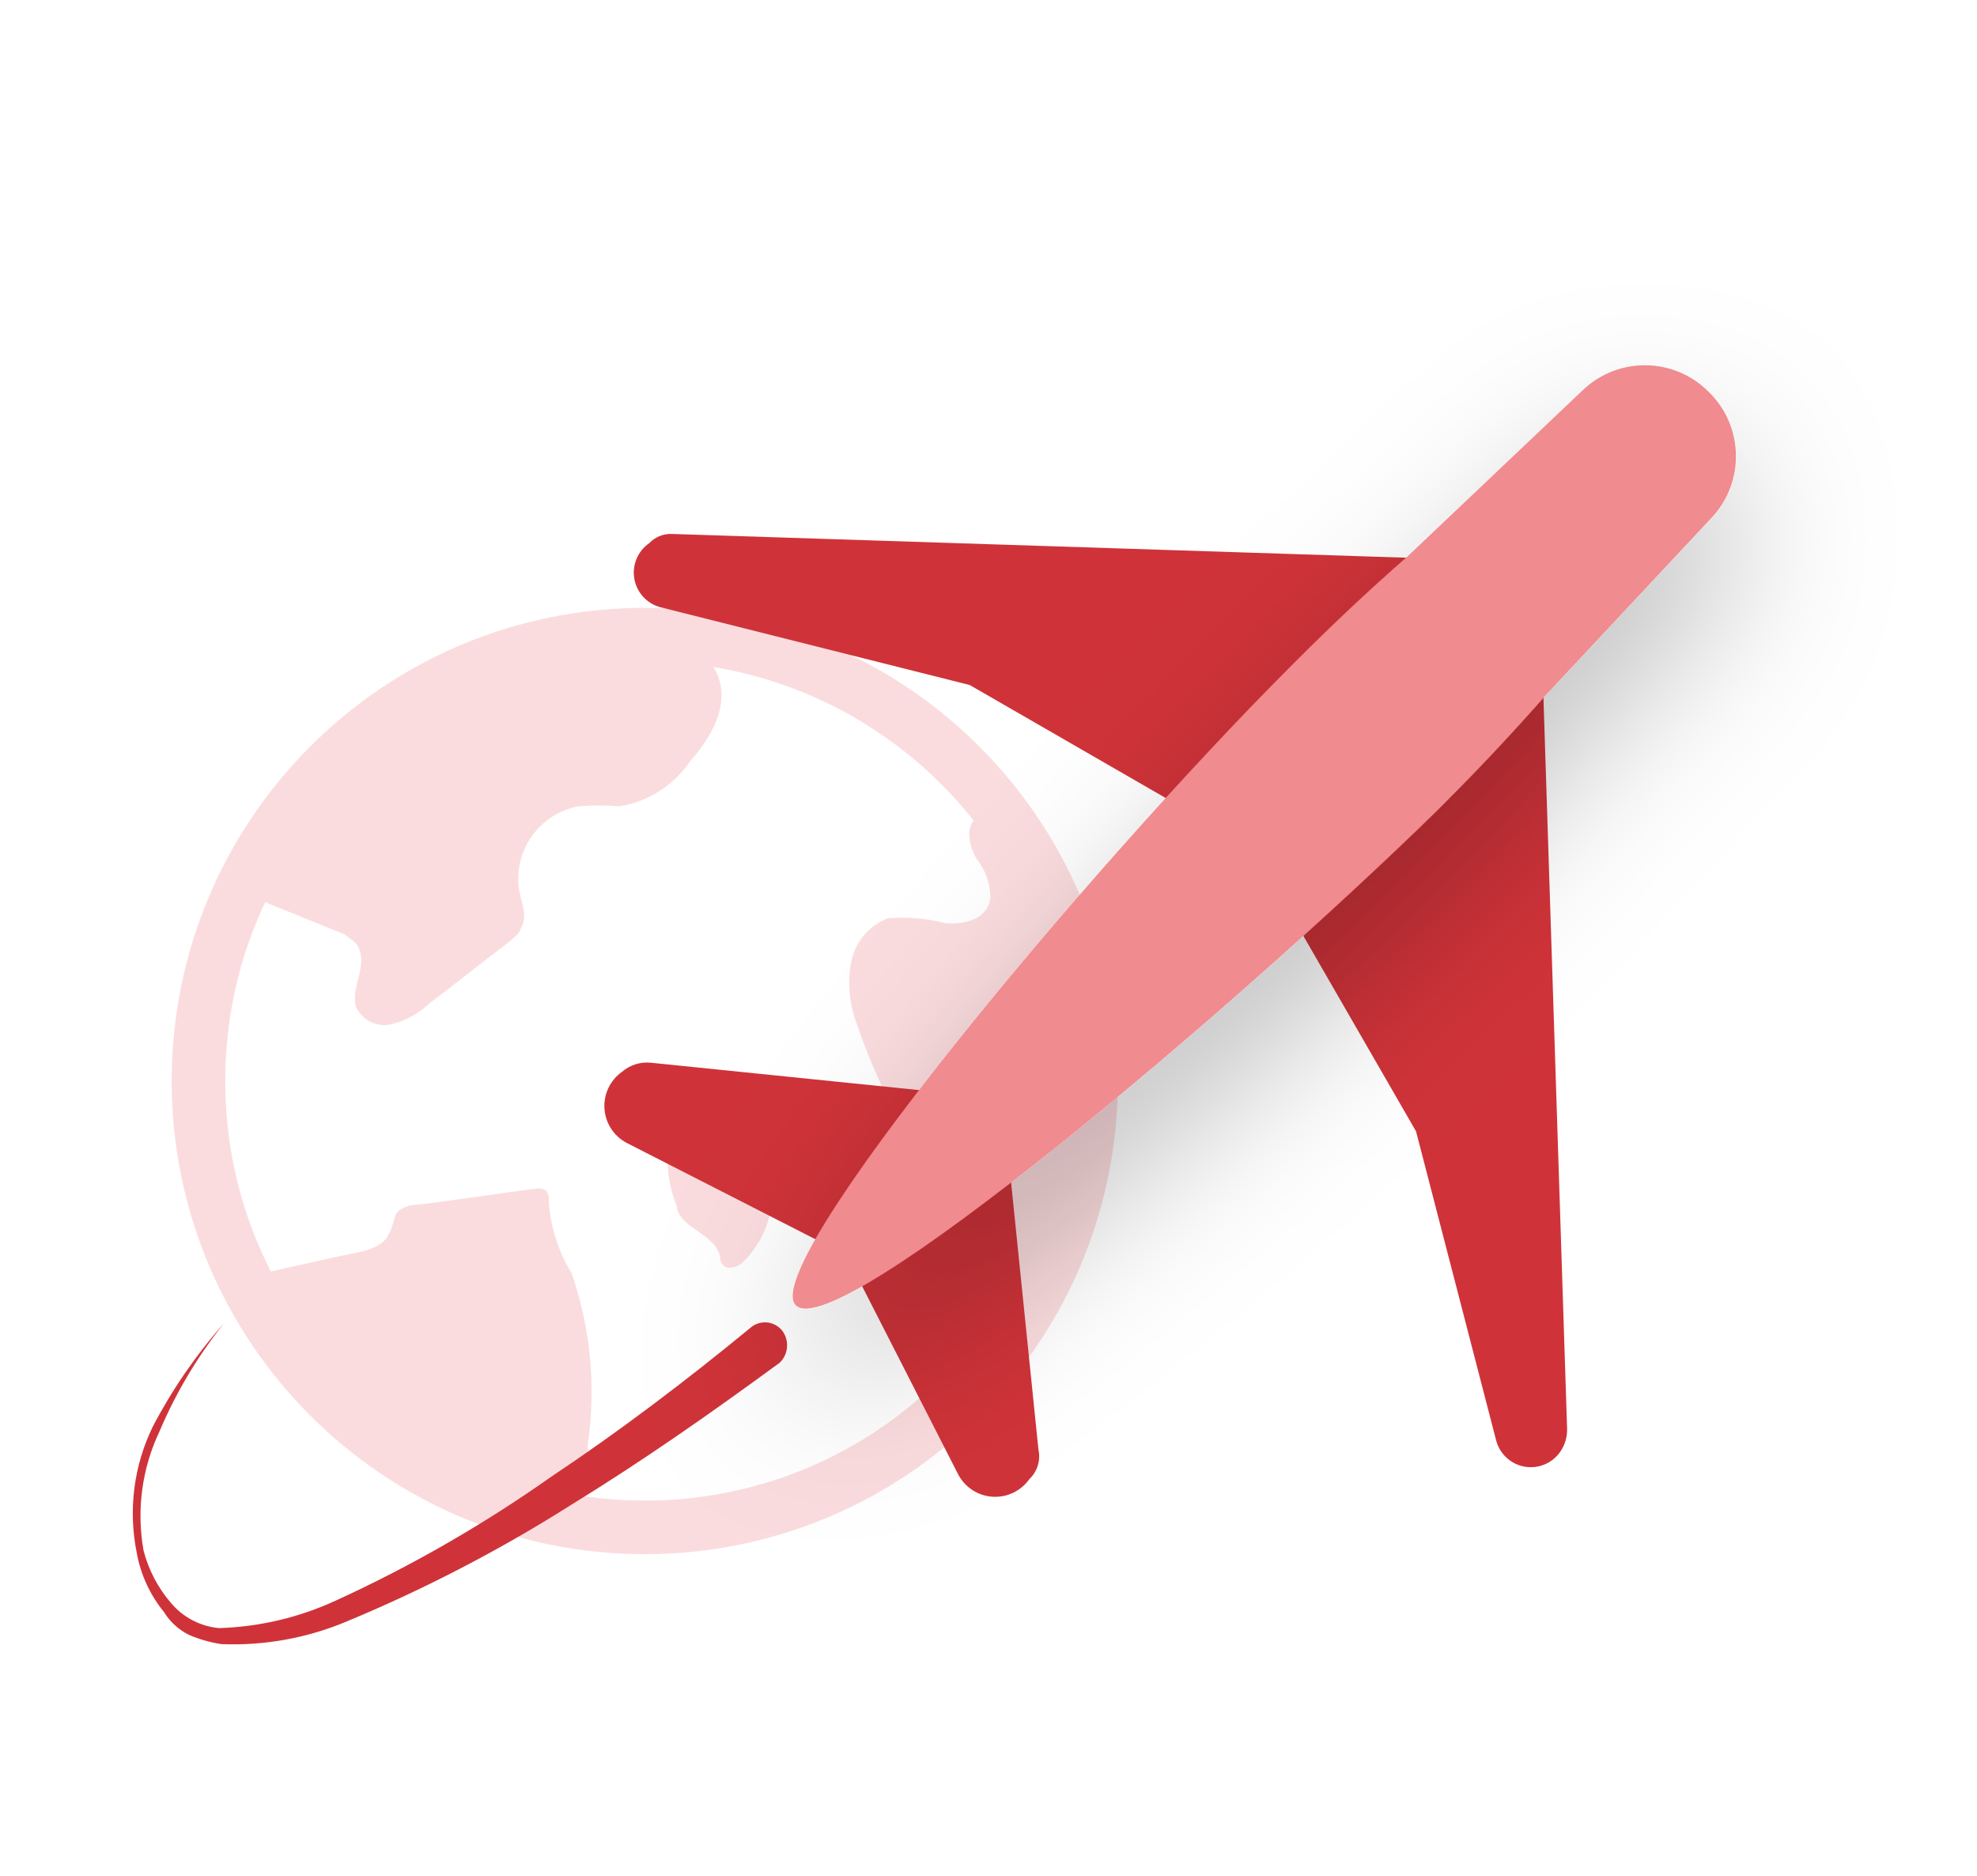
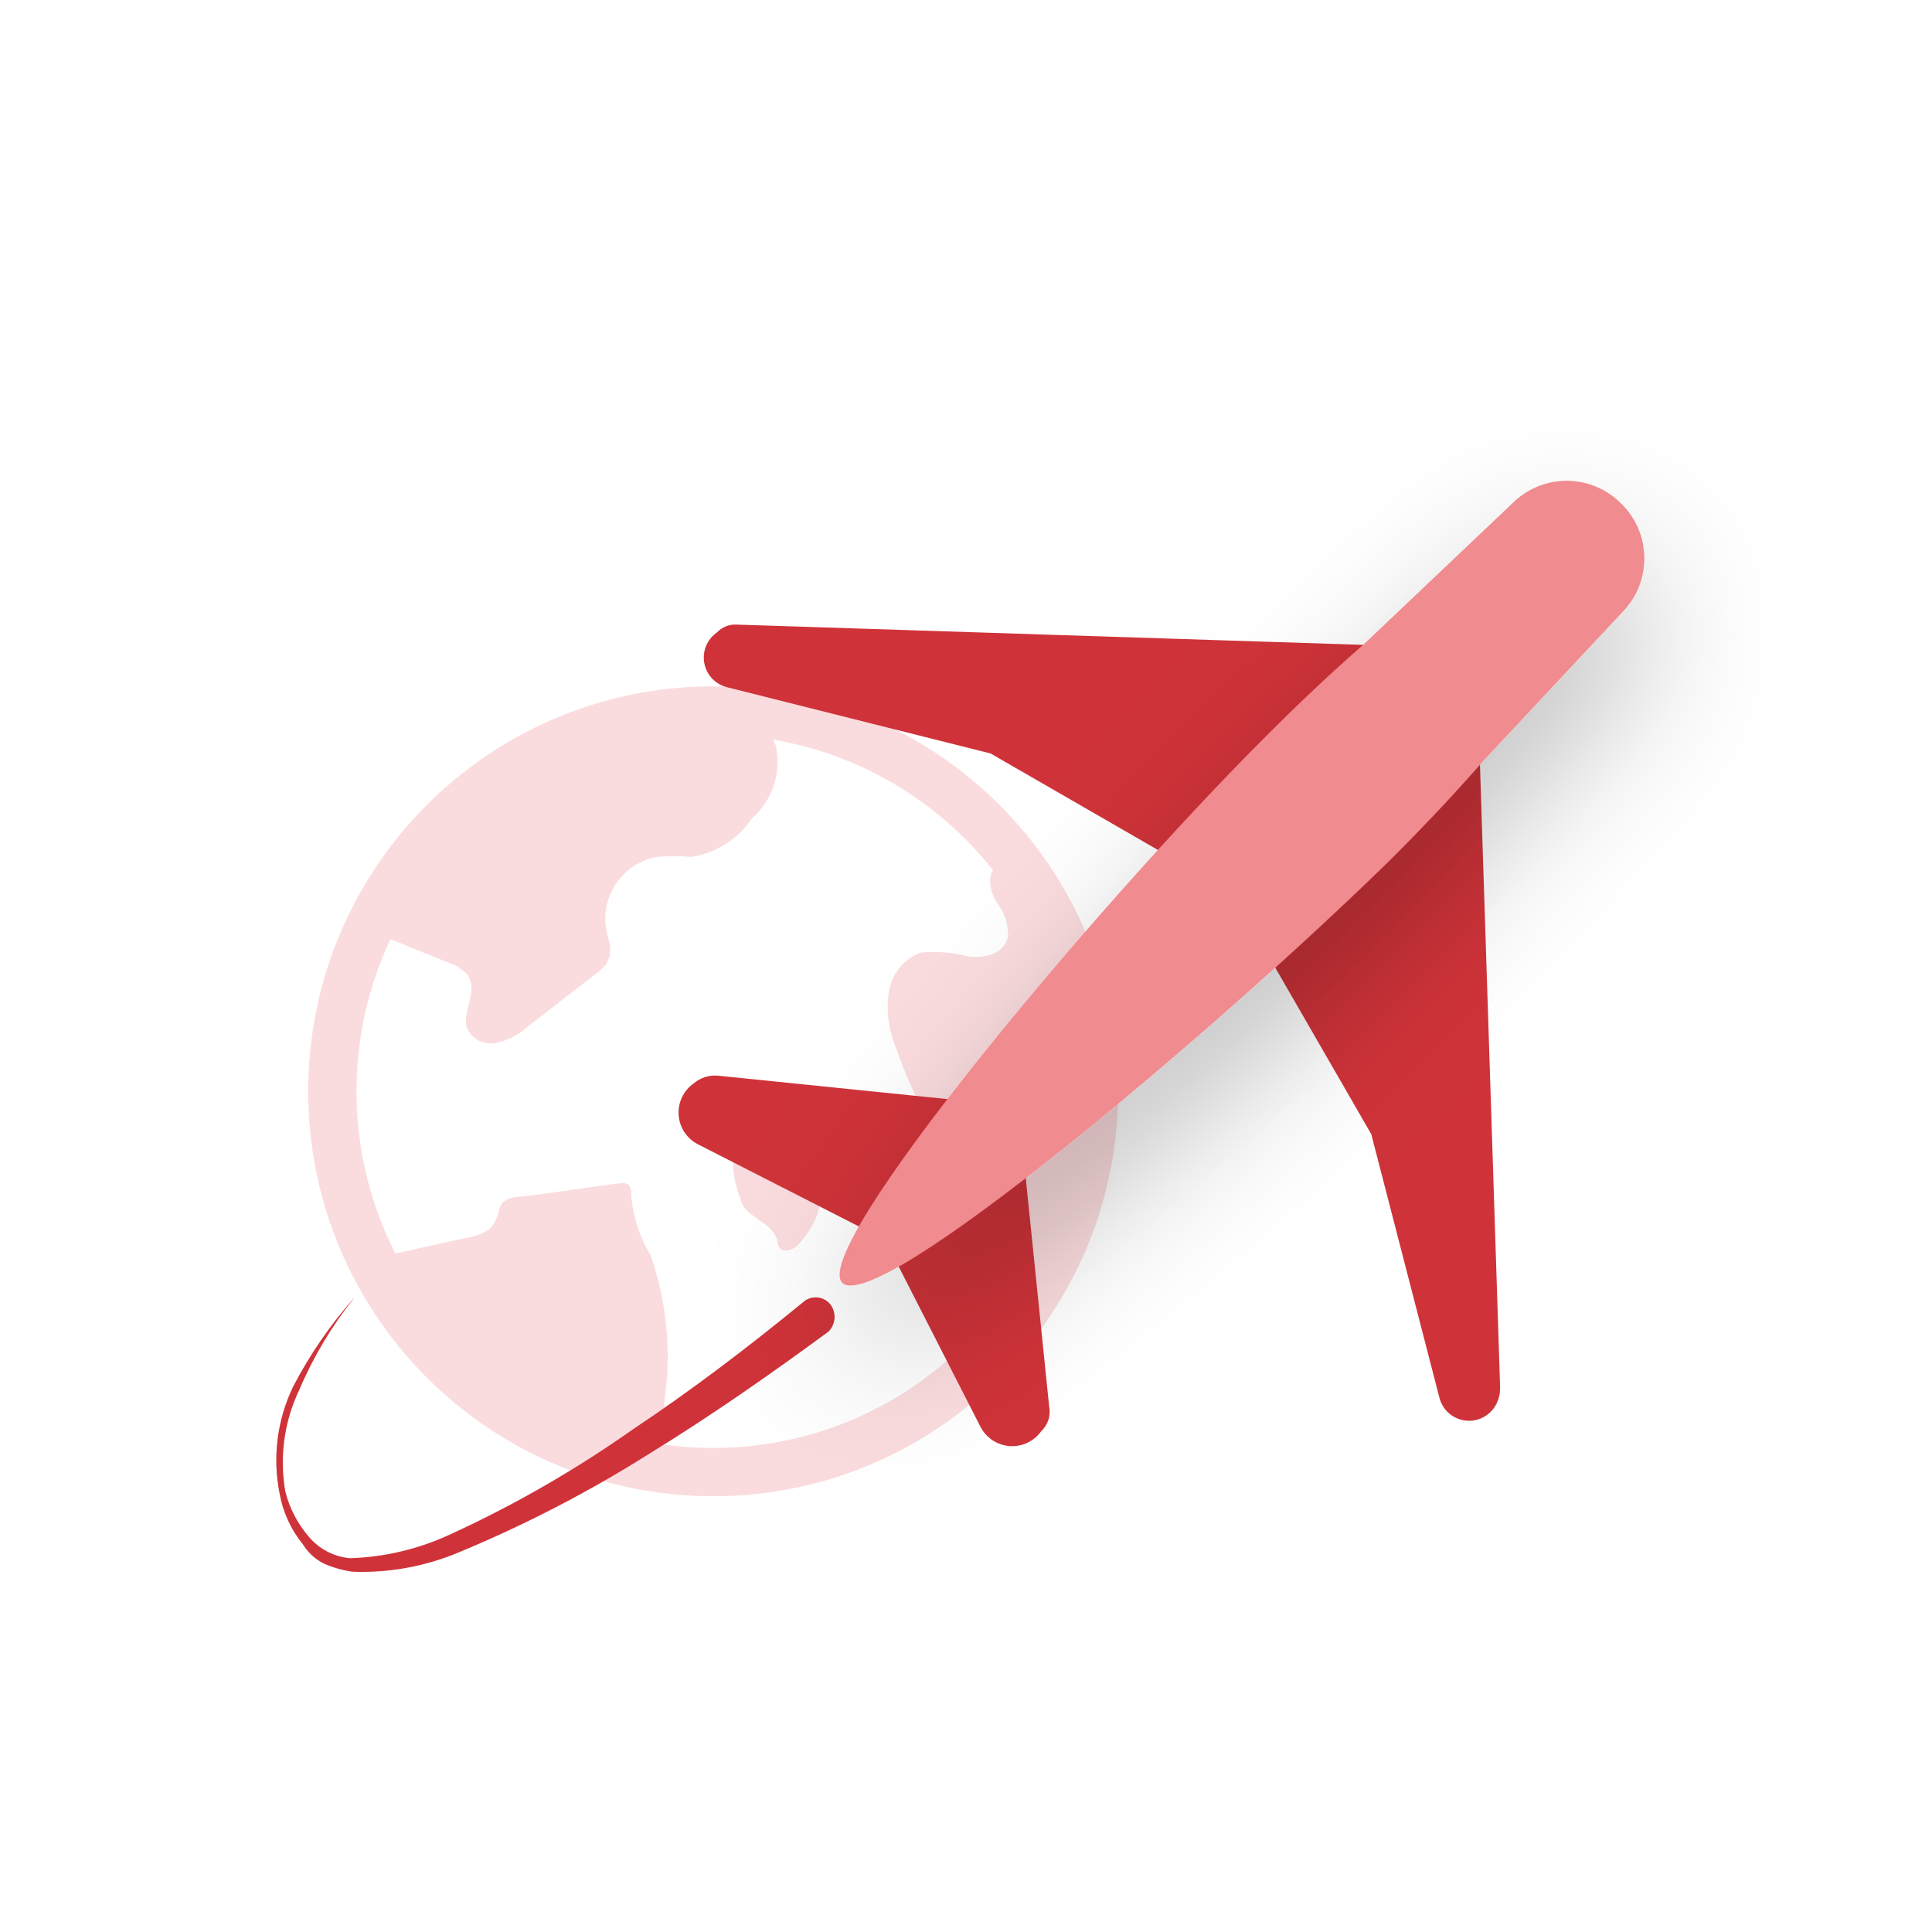
- <svg xmlns="http://www.w3.org/2000/svg" width="73.804" height="70" viewBox="0 0 73.804 70">
+ <svg xmlns="http://www.w3.org/2000/svg" width="80" height="80" viewBox="0 0 80 80">
  <defs>
-     <filter id="Path_1827" x="20.591" y="7.629" width="53.213" height="53.212" filterUnits="userSpaceOnUse">
+     <filter id="Path_1827" x="25.759" y="13.903" width="51.324" height="51.324" filterUnits="userSpaceOnUse">
      <feOffset dy="3" input="SourceAlpha" />
      <feGaussianBlur stdDeviation="3" result="blur" />
      <feFlood flood-opacity="0.255" />
      <feComposite operator="in" in2="blur" />
      <feComposite in="SourceGraphic" />
    </filter>
  </defs>
-   <g id="Symbol_333_1" data-name="Symbol 333 – 1" transform="translate(-2530 -922)">
-     <g id="Group_2945" data-name="Group 2945">
-       <g id="Symbol_263_6" data-name="Symbol 263 – 6" transform="translate(182 394)">
-         <rect id="Rectangle_2470" data-name="Rectangle 2470" width="70" height="70" transform="translate(2348 528)" fill="none" />
-       </g>
-     </g>
-     <g id="Group_2944" data-name="Group 2944" transform="translate(2534.832 935.605)">
-       <g id="Group_2943" data-name="Group 2943" transform="translate(2.577 10.073)" opacity="0.3">
-         <circle id="Ellipse_223" data-name="Ellipse 223" cx="16.661" cy="16.661" r="16.661" transform="translate(0 0.012)" fill="none" stroke="#f08b8f" stroke-miterlimit="10" stroke-width="2" />
-         <g id="Group_2939" data-name="Group 2939" transform="translate(1.965 20.688)">
-           <path id="Path_1828" data-name="Path 1828" d="M5.3,39.247c1.282-.256,2.649-.6,3.93-.854.427-.085,1.025-.256,1.2-.684.171-.256.171-.6.342-.854a1.193,1.193,0,0,1,.769-.256c1.452-.171,2.99-.427,4.443-.6a.514.514,0,0,1,.342.085.64.64,0,0,1,.085.427,6.045,6.045,0,0,0,.854,2.649,13.511,13.511,0,0,1,.6,6.408,2.226,2.226,0,0,1-1.111,2.051c-1.025.769-2.478.256-3.588-.342-3.418-2.051-6.237-4.357-7.86-8.031" transform="translate(-5.3 -36)" fill="#f08b8f" />
-         </g>
-         <g id="Group_2940" data-name="Group 2940" transform="translate(1.88)">
-           <path id="Path_1829" data-name="Path 1829" d="M8.788,22.99c.171.171.427.256.513.513.342.684-.342,1.538-.085,2.221a1.162,1.162,0,0,0,1.367.6,3.139,3.139,0,0,0,1.367-.769c1.025-.769,1.965-1.538,2.99-2.307.171-.171.342-.256.427-.513.256-.427,0-.94-.085-1.452A2.758,2.758,0,0,1,17.5,18.206a9.243,9.243,0,0,1,1.538,0A3.937,3.937,0,0,0,21.69,16.5c.769-.854,1.452-2.051,1.025-3.161C22.2,12.054,20.664,11.712,19.3,11.8c-5.981.171-12.474,4.1-14.1,9.74" transform="translate(-5.2 -11.786)" fill="#f08b8f" />
-         </g>
-         <g id="Group_2941" data-name="Group 2941" transform="translate(17.498 17.653)">
-           <path id="Path_1830" data-name="Path 1830" d="M23.839,36c-.085.94,1.452,1.111,1.623,2.051a.314.314,0,0,0,.085.256c.171.256.6.085.769-.085a3.736,3.736,0,0,0,.6-4.528c-.513-.854-1.538-1.538-2.392-1.111A1.794,1.794,0,0,0,23.5,34.286a4.431,4.431,0,0,0,.427,2.051" transform="translate(-23.48 -32.447)" fill="#f08b8f" />
-         </g>
-         <g id="Group_2942" data-name="Group 2942" transform="translate(24.281 6.732)">
-           <path id="Path_1831" data-name="Path 1831" d="M36.871,40.2a2.174,2.174,0,0,1-1.88-1.709,13.909,13.909,0,0,1-.256-2.649c-.256-2.9-2.051-5.468-2.99-8.288a4.308,4.308,0,0,1-.256-2.307,2.2,2.2,0,0,1,1.367-1.709,6.193,6.193,0,0,1,2.136.171c.769.085,1.623-.171,1.709-.94a2.32,2.32,0,0,0-.513-1.452c-.256-.427-.427-1.111-.085-1.452.085-.085.171-.171.256-.171.513-.171,1.025.427,1.282.854A17.854,17.854,0,0,1,36.871,40.2" transform="translate(-31.419 -19.665)" fill="#f08b8f" />
+   <g id="ico-travel-service" transform="translate(-459 -92)">
+     <rect id="Rectangle_5" data-name="Rectangle 5" width="80" height="80" transform="translate(459 92)" fill="none" />
+     <g id="ico-travel-service-2" data-name="ico-travel-service" transform="translate(-2064.25 -823)">
+       <g id="Group_2945" data-name="Group 2945" transform="translate(2530 922)">
+         <g id="Symbol_263_6" data-name="Symbol 263 – 6" transform="translate(0)">
+           <rect id="Rectangle_2470" data-name="Rectangle 2470" width="66.25" height="66.25" fill="none" />
        </g>
      </g>
-       <g id="Group_2937" data-name="Group 2937" transform="translate(0.098 35.756)">
-         <path id="Path_1822" data-name="Path 1822" d="M3.517,41.892a17.223,17.223,0,0,0-2.392,4.016,7.364,7.364,0,0,0-.6,4.443,4.842,4.842,0,0,0,1.025,1.965,2.661,2.661,0,0,0,1.794.94A11.212,11.212,0,0,0,7.7,52.23a50.083,50.083,0,0,0,8.031-4.614c2.563-1.709,5.041-3.588,7.433-5.554h0a.826.826,0,0,1,1.2.085.908.908,0,0,1-.085,1.2h0c-2.563,1.88-5.126,3.674-7.775,5.3A55.429,55.429,0,0,1,8.131,53a10.947,10.947,0,0,1-4.7.854,4.9,4.9,0,0,1-1.2-.342,2.273,2.273,0,0,1-.94-.854A4.852,4.852,0,0,1,.271,50.436a7.4,7.4,0,0,1,.6-4.7A19.272,19.272,0,0,1,3.517,41.892Z" transform="translate(-0.098 -41.845)" fill="#cf3339" />
-       </g>
-       <g id="Group_2938" data-name="Group 2938" transform="translate(17.729 0.024)">
-         <path id="Path_1823" data-name="Path 1823" d="M23.456,7.4l29.049.94L44.047,18.507l-9.484-5.468-11.534-2.9A1.337,1.337,0,0,1,22.6,7.742h0A1.1,1.1,0,0,1,23.456,7.4Z" transform="translate(-20.922 -1.098)" fill="#cf3339" />
-         <path id="Path_1824" data-name="Path 1824" d="M60.907,41.549,59.967,12.5,49.8,20.958l5.468,9.484,2.99,11.534a1.337,1.337,0,0,0,2.392.427h0A1.443,1.443,0,0,0,60.907,41.549Z" transform="translate(-24.966 -1.84)" fill="#cf3339" />
-         <path id="Path_1825" data-name="Path 1825" d="M22.5,30.5,33.35,31.607l-3.588,6.066-8.2-4.186a1.56,1.56,0,0,1-.171-2.649h0A1.434,1.434,0,0,1,22.5,30.5Z" transform="translate(-20.734 -4.458)" fill="#cf3339" />
-         <path id="Path_1826" data-name="Path 1826" d="M38.477,45.551,37.366,34.7,31.3,38.288l4.186,8.2a1.56,1.56,0,0,0,2.649.171h0A1.173,1.173,0,0,0,38.477,45.551Z" transform="translate(-22.272 -5.073)" fill="#cf3339" />
-         <g transform="matrix(1, 0, 0, 1, -22.56, -13.63)" filter="url(#Path_1827)">
-           <path id="Path_1827-2" data-name="Path 1827" d="M53,16.664l.256-.256q2.051-2.051,3.845-4.1l6.152-6.579a3.352,3.352,0,0,0-.085-4.7h0a3.354,3.354,0,0,0-4.7-.085L51.892,7.18q-2.051,1.794-4.1,3.845l-.256.256h0c-7.6,7.6-19.907,22.385-18.455,23.837C30.618,36.571,45.313,24.183,53,16.664Z" transform="translate(0.63 13.61)" fill="#f08b8f" />
+       <g id="Group_2944" data-name="Group 2944" transform="translate(2534.692 934.903)">
+         <g id="Group_2943" data-name="Group 2943" transform="translate(2.321 9.507)" opacity="0.3">
+           <circle id="Ellipse_223" data-name="Ellipse 223" cx="15.768" cy="15.768" r="15.768" transform="translate(0 0.01)" fill="none" stroke="#f08b8f" stroke-miterlimit="10" stroke-width="2" />
+           <g id="Group_2939" data-name="Group 2939" transform="translate(1.86 19.575)">
+             <path id="Path_1828" data-name="Path 1828" d="M5.3,39.073c1.213-.242,2.507-.568,3.719-.808.4-.08.97-.242,1.136-.647.162-.242.162-.568.324-.808a1.129,1.129,0,0,1,.728-.242c1.374-.162,2.83-.4,4.2-.568a.486.486,0,0,1,.324.08.606.606,0,0,1,.08.4,5.721,5.721,0,0,0,.808,2.507,12.787,12.787,0,0,1,.568,6.065A2.107,2.107,0,0,1,16.14,47c-.97.728-2.345.242-3.4-.324-3.235-1.941-5.9-4.124-7.439-7.6" transform="translate(-5.3 -35.996)" fill="#f08b8f" />
+           </g>
+           <g id="Group_2940" data-name="Group 2940" transform="translate(1.779 0)">
+             <path id="Path_1829" data-name="Path 1829" d="M8.6,22.39c.162.162.4.242.486.486.324.647-.324,1.456-.08,2.1a1.1,1.1,0,0,0,1.294.568,2.971,2.971,0,0,0,1.294-.728c.97-.728,1.86-1.456,2.83-2.183.162-.162.324-.242.4-.486.242-.4,0-.89-.08-1.374a2.61,2.61,0,0,1,2.1-2.912,8.748,8.748,0,0,1,1.456,0,3.726,3.726,0,0,0,2.51-1.615,3.077,3.077,0,0,0,.97-2.992c-.487-1.216-1.941-1.54-3.232-1.457-5.661.162-11.806,3.88-13.345,9.218" transform="translate(-5.2 -11.787)" fill="#f08b8f" />
+           </g>
+           <g id="Group_2941" data-name="Group 2941" transform="translate(16.577 16.711)">
+             <path id="Path_1830" data-name="Path 1830" d="M23.821,35.81c-.08.89,1.374,1.051,1.536,1.941a.3.3,0,0,0,.08.242c.162.242.568.08.728-.08a3.536,3.536,0,0,0,.568-4.285c-.486-.808-1.456-1.456-2.264-1.051a1.7,1.7,0,0,0-.969,1.612,4.194,4.194,0,0,0,.4,1.941" transform="translate(-23.498 -32.452)" fill="#f08b8f" />
+           </g>
+           <g id="Group_2942" data-name="Group 2942" transform="translate(22.993 6.37)">
+             <path id="Path_1831" data-name="Path 1831" d="M36.58,39.1A2.058,2.058,0,0,1,34.8,37.482a13.164,13.164,0,0,1-.242-2.507c-.242-2.745-1.941-5.175-2.83-7.844a4.077,4.077,0,0,1-.242-2.183A2.082,2.082,0,0,1,32.78,23.33a5.861,5.861,0,0,1,2.022.162c.728.08,1.536-.162,1.617-.89a2.2,2.2,0,0,0-.486-1.374c-.242-.4-.4-1.051-.08-1.374.08-.08.162-.162.242-.162.486-.162.97.4,1.213.808a16.9,16.9,0,0,1-.729,18.6" transform="translate(-31.432 -19.664)" fill="#f08b8f" />
+           </g>
+         </g>
+         <g id="Group_2937" data-name="Group 2937" transform="translate(0 33.812)">
+           <path id="Path_1822" data-name="Path 1822" d="M3.335,41.889a16.3,16.3,0,0,0-2.264,3.8A6.969,6.969,0,0,0,.5,49.9a4.583,4.583,0,0,0,.97,1.86,2.518,2.518,0,0,0,1.7.89,10.611,10.611,0,0,0,4.123-.971,47.4,47.4,0,0,0,7.6-4.367c2.426-1.617,4.771-3.4,7.035-5.256h0a.782.782,0,0,1,1.136.08.859.859,0,0,1-.08,1.136h0c-2.426,1.779-4.851,3.477-7.358,5.016A52.459,52.459,0,0,1,7.7,52.4a10.361,10.361,0,0,1-4.448.808,4.638,4.638,0,0,1-1.136-.324,2.151,2.151,0,0,1-.89-.808,4.592,4.592,0,0,1-.965-2.1,7,7,0,0,1,.568-4.448,18.24,18.24,0,0,1,2.5-3.638Z" transform="translate(-0.125 -41.843)" fill="#cf3339" />
+         </g>
+         <g id="Group_2938" data-name="Group 2938" transform="translate(16.661 0)">
+           <path id="Path_1823" data-name="Path 1823" d="M23.379,7.4l27.493.89-8,9.622-8.976-5.175L22.975,9.992a1.265,1.265,0,0,1-.406-2.269h0a1.041,1.041,0,0,1,.81-.324Z" transform="translate(-20.981 -1.44)" fill="#cf3339" />
+           <path id="Path_1824" data-name="Path 1824" d="M60.312,39.993,59.422,12.5l-9.622,8,5.175,8.976L57.8,40.4a1.265,1.265,0,0,0,2.264.4h0a1.366,1.366,0,0,0,.243-.808Z" transform="translate(-26.297 -2.416)" fill="#cf3339" />
+           <path id="Path_1825" data-name="Path 1825" d="M22.405,30.5l10.269,1.048-3.4,5.741-7.761-3.962a1.476,1.476,0,0,1-.162-2.507h0a1.357,1.357,0,0,1,1.05-.32Z" transform="translate(-20.735 -5.857)" fill="#cf3339" />
+           <path id="Path_1826" data-name="Path 1826" d="M38.093,44.97,37.041,34.7,31.3,38.1l3.962,7.761a1.476,1.476,0,0,0,2.507.162h0a1.11,1.11,0,0,0,.324-1.049Z" transform="translate(-22.756 -6.665)" fill="#cf3339" />
+           <g transform="matrix(1, 0, 0, 1, -28.1, -19.9)" filter="url(#Path_1827)">
+             <path id="Path_1827-2" data-name="Path 1827" d="M51.712,15.773l.242-.242q1.941-1.941,3.639-3.88l5.822-6.227a3.172,3.172,0,0,0-.08-4.448h0a3.174,3.174,0,0,0-4.448-.08L50.664,6.8q-1.941,1.7-3.88,3.639l-.242.242h0C39.348,17.871,27.7,31.864,29.075,33.238,30.529,34.613,44.437,22.889,51.712,15.773Z" transform="translate(5.8 19.88)" fill="#f08b8f" />
+           </g>
        </g>
      </g>
    </g>
  </g>
</svg>
